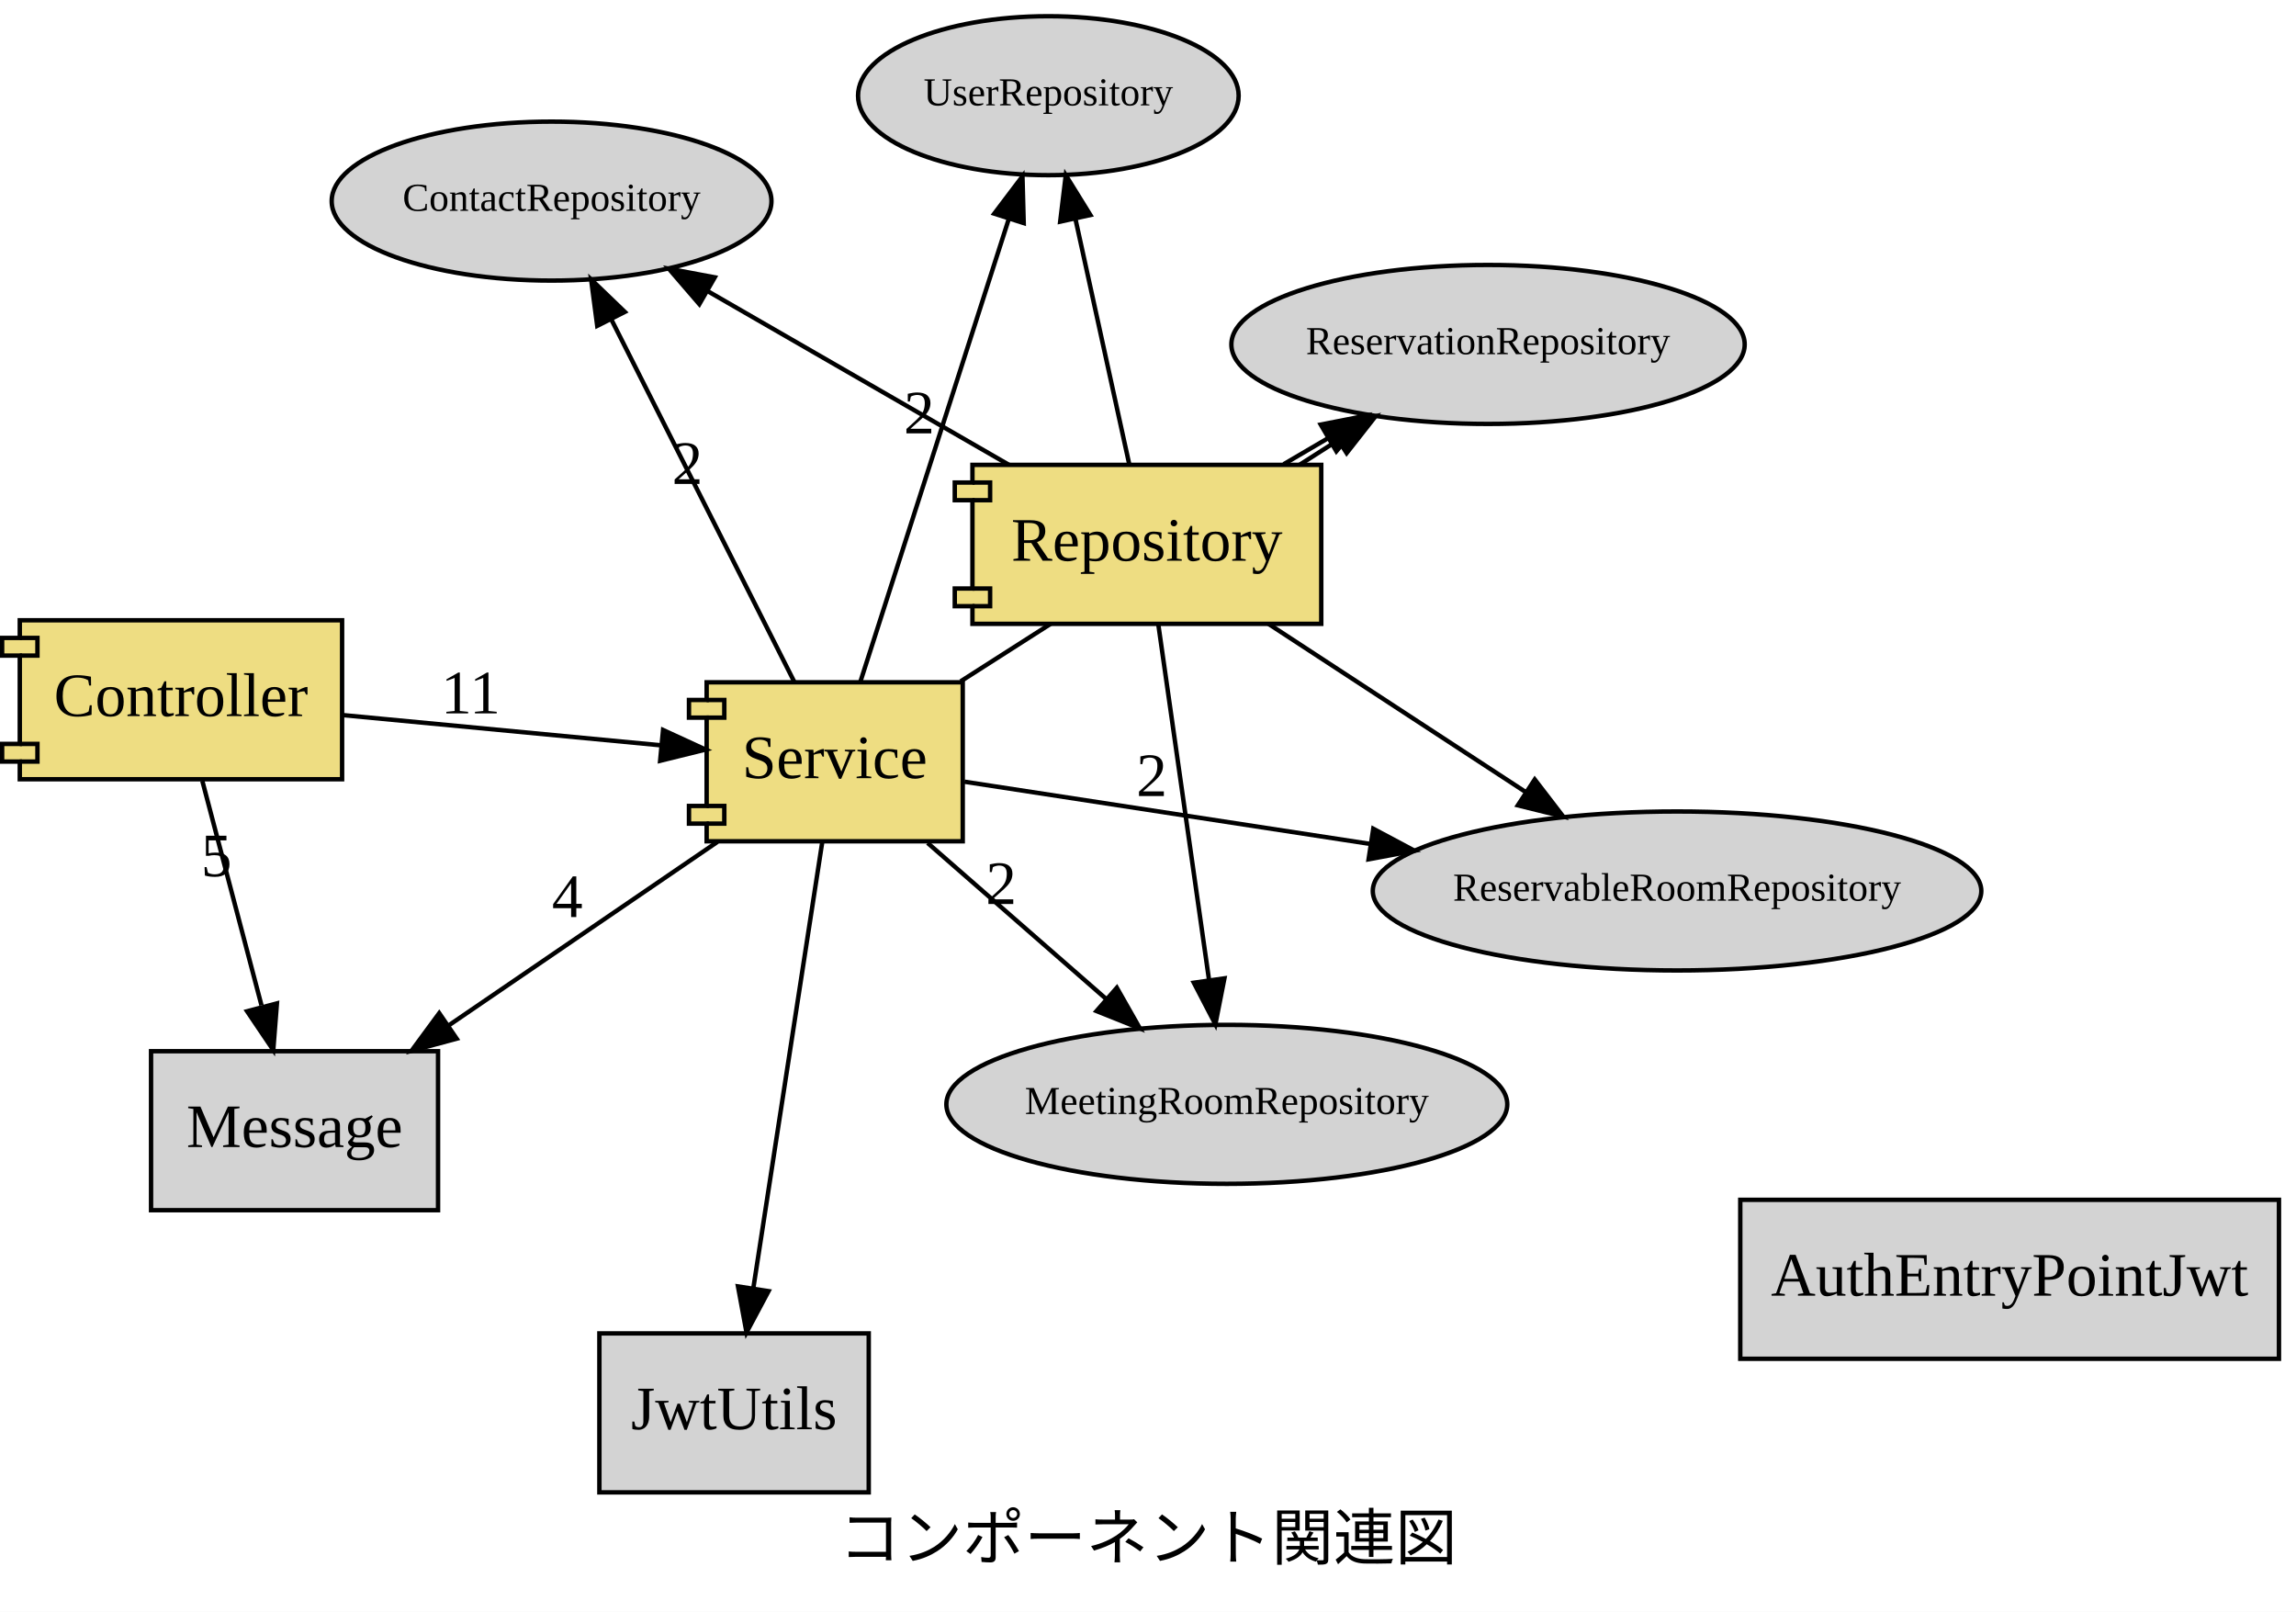
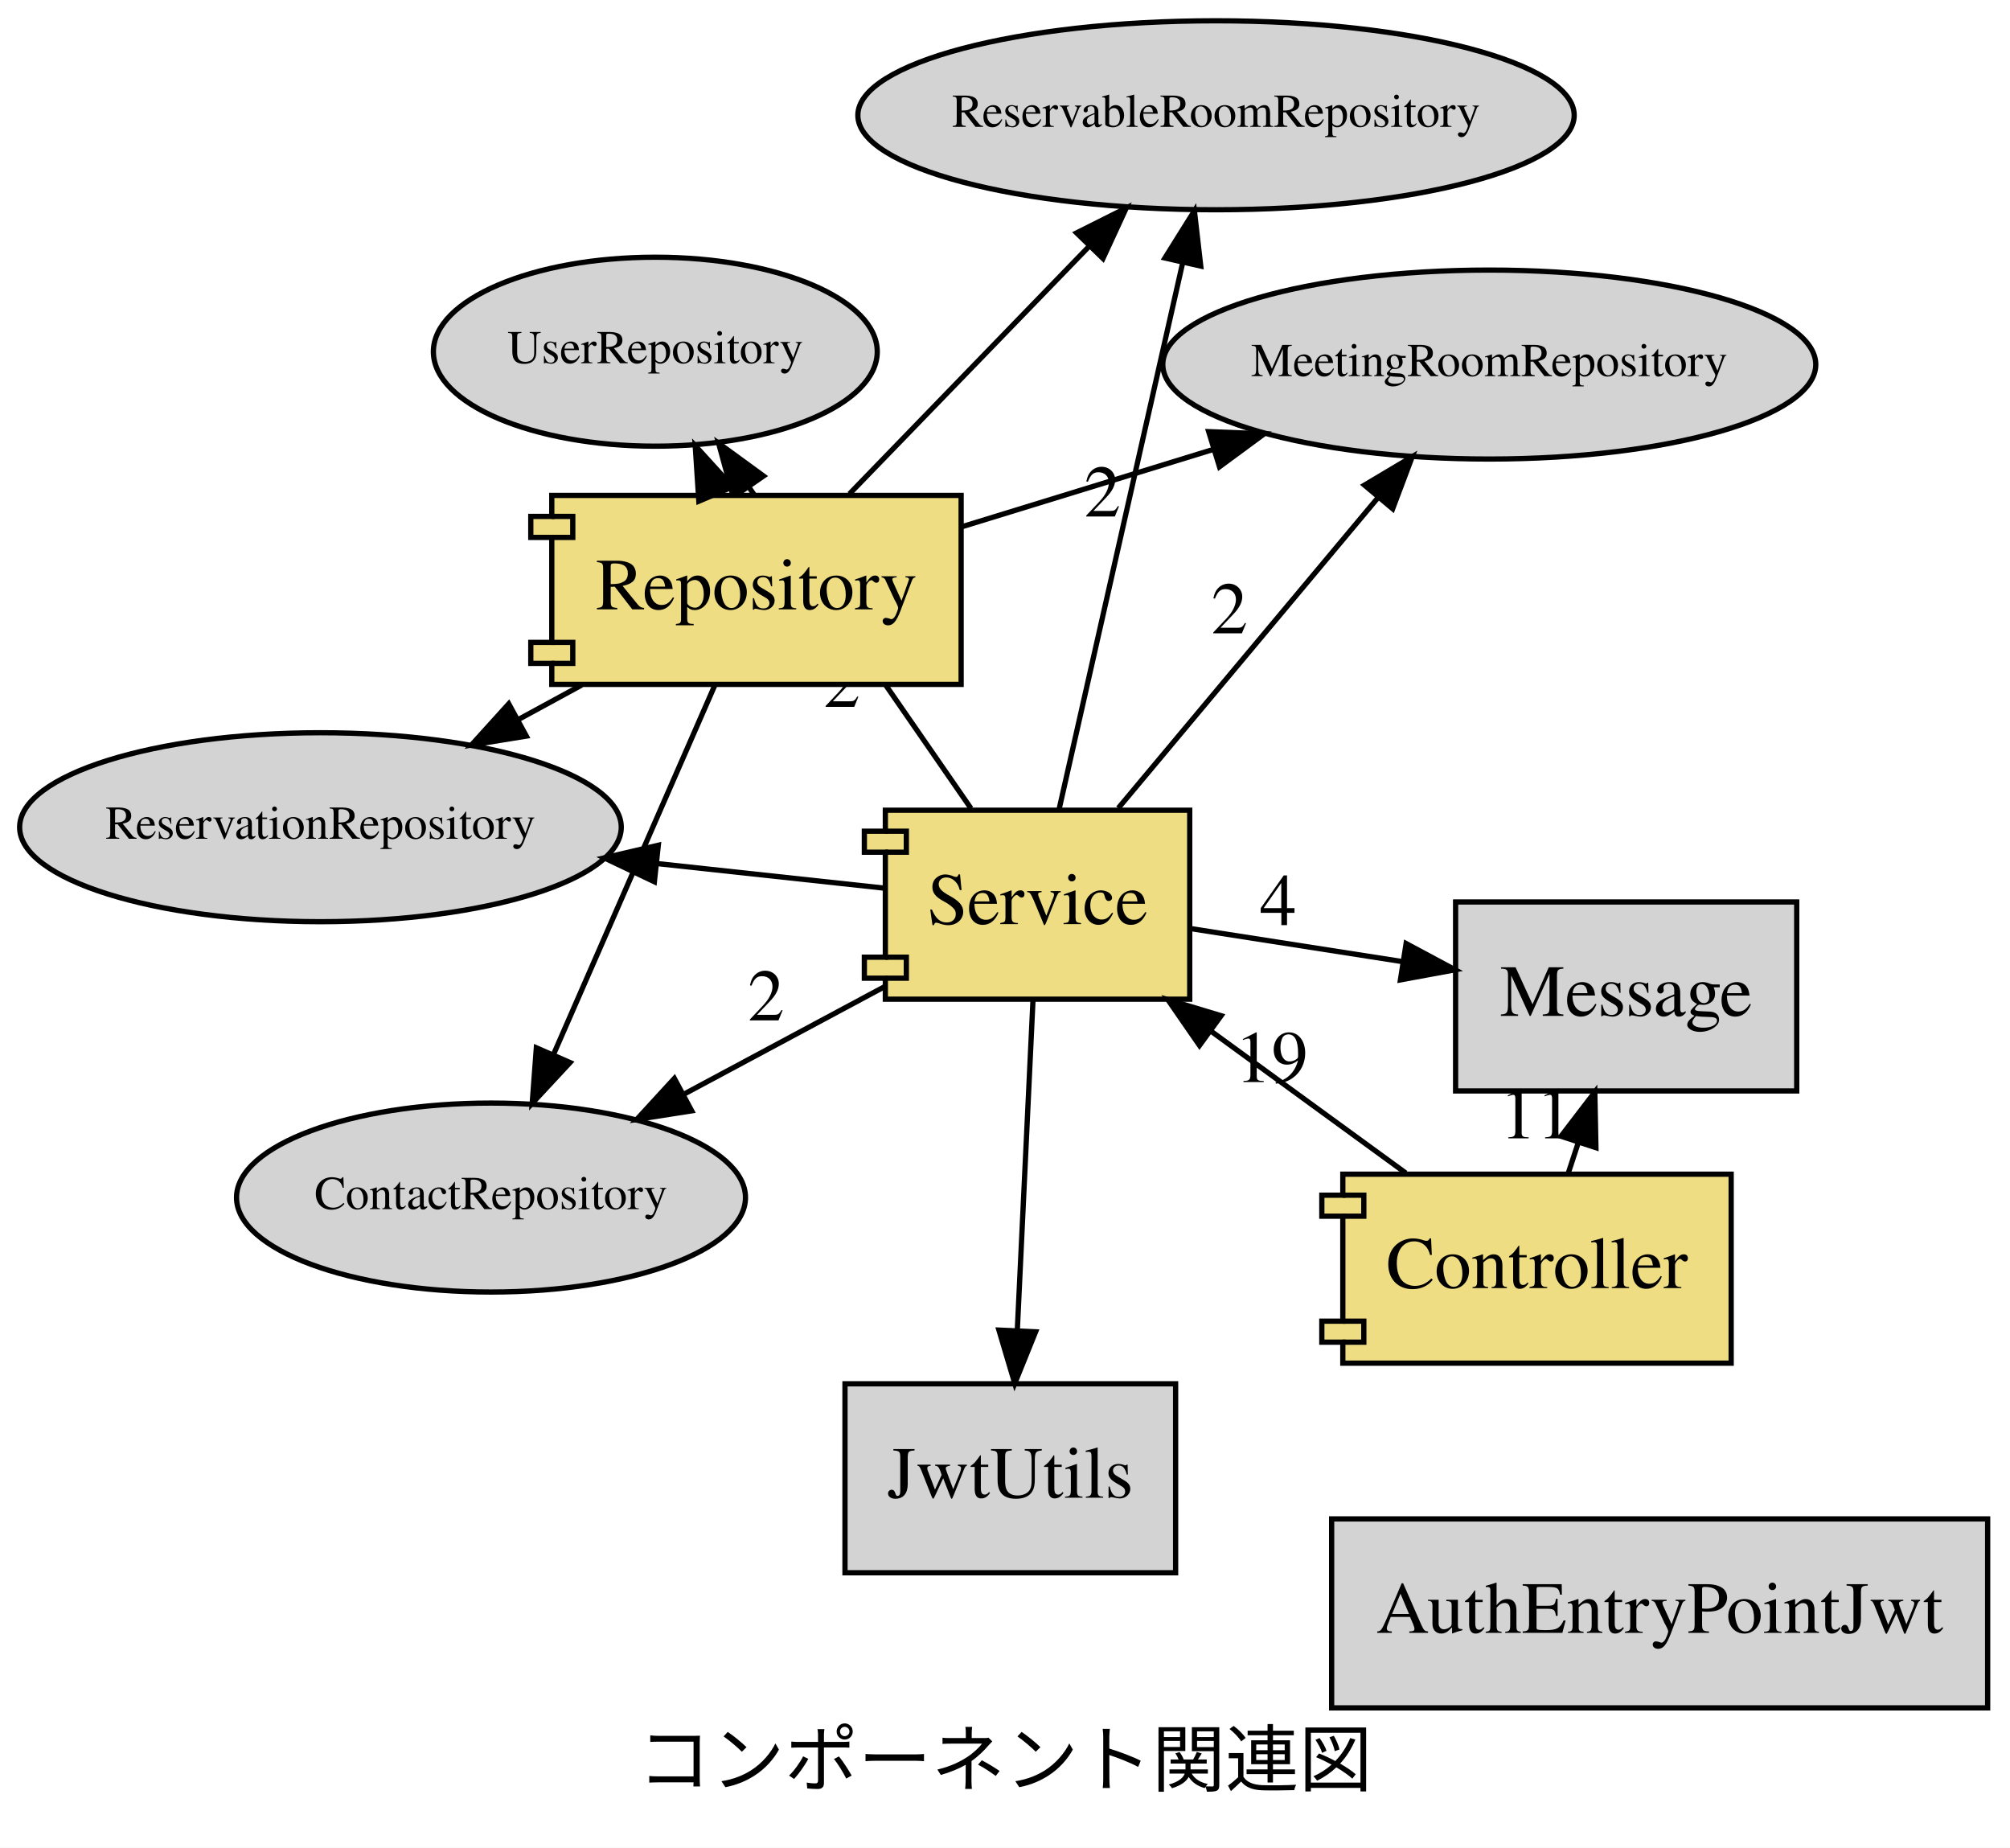
- <svg xmlns="http://www.w3.org/2000/svg" width="520pt" height="365pt" viewBox="0.00 0.00 520.00 365.00">
-   <g id="graph0" class="graph" transform="scale(1 1) rotate(0) translate(4 338)">
-     <polygon fill="white" stroke="transparent" points="-4,27 -4,-338 516,-338 516,27 -4,27" />
-     <text text-anchor="middle" x="256" y="15.2" font-family="Times New Roman,serif" font-size="14.00">コンポーネント関連図
-         </text>
+ <svg xmlns="http://www.w3.org/2000/svg" width="383pt" height="352pt" viewBox="0.00 0.00 383.00 352.00">
+   <g id="graph0" class="graph" transform="scale(1 1) rotate(0) translate(4 325)">
+     <polygon fill="white" stroke="transparent" points="-4,27 -4,-325 379,-325 379,27 -4,27" />
+     <text text-anchor="middle" x="187.5" y="15.2" font-family="Times,serif" font-size="14.00">コンポーネント関連図</text>
    <g id="node1" class="node">
-       <polygon fill="#eedd82" stroke="black" points="73.48,-197.54 0.48,-197.54 0.48,-193.54 -3.52,-193.54 -3.52,-189.54 0.48,-189.54 0.48,-169.54 -3.52,-169.54 -3.52,-165.54 0.48,-165.54 0.48,-161.54 73.48,-161.54 73.48,-197.54" />
-       <polyline fill="none" stroke="black" points="0.48,-193.54 4.48,-193.54 4.48,-189.54 0.48,-189.54 " />
-       <polyline fill="none" stroke="black" points="0.48,-169.54 4.48,-169.54 4.48,-165.54 0.48,-165.54 " />
-       <text text-anchor="middle" x="36.98" y="-175.84" font-family="Times New Roman,serif" font-size="14.00">
-                 Controller
-             </text>
+       <ellipse fill="lightgrey" stroke="black" cx="89.56" cy="-96.86" rx="48.49" ry="18" />
+       <text text-anchor="middle" x="89.56" y="-94.66" font-family="Times,serif" font-size="9.00">ContactRepository</text>
+     </g>
+     <g id="node2" class="node">
+       <ellipse fill="lightgrey" stroke="black" cx="227.71" cy="-303.04" rx="68.25" ry="18" />
+       <text text-anchor="middle" x="227.71" y="-300.84" font-family="Times,serif" font-size="9.00">ReservableRoomRepository</text>
+     </g>
+     <g id="node3" class="node">
+       <ellipse fill="lightgrey" stroke="black" cx="57.06" cy="-167.41" rx="57.32" ry="18" />
+       <text text-anchor="middle" x="57.06" y="-165.21" font-family="Times,serif" font-size="9.00">ReservationRepository</text>
+     </g>
+     <g id="node4" class="node">
+       <ellipse fill="lightgrey" stroke="black" cx="120.87" cy="-258" rx="42.29" ry="18" />
+       <text text-anchor="middle" x="120.87" y="-255.8" font-family="Times,serif" font-size="9.00">UserRepository</text>
+     </g>
+     <g id="node5" class="node">
+       <ellipse fill="lightgrey" stroke="black" cx="279.78" cy="-255.55" rx="62.21" ry="18" />
+       <text text-anchor="middle" x="279.78" y="-253.35" font-family="Times,serif" font-size="9.00">MeetingRoomRepository</text>
+     </g>
+     <g id="node6" class="node">
+       <polygon fill="#eedd82" stroke="black" points="222.7,-170.65 164.7,-170.65 164.7,-166.65 160.7,-166.65 160.7,-162.65 164.7,-162.65 164.7,-142.65 160.7,-142.65 160.7,-138.65 164.7,-138.65 164.7,-134.65 222.7,-134.65 222.7,-170.65" />
+       <polyline fill="none" stroke="black" points="164.7,-166.65 168.7,-166.65 168.7,-162.65 164.7,-162.65 " />
+       <polyline fill="none" stroke="black" points="164.7,-142.65 168.7,-142.65 168.7,-138.65 164.7,-138.65 " />
+       <text text-anchor="middle" x="193.7" y="-148.95" font-family="Times,serif" font-size="14.00">Service</text>
+     </g>
+     <g id="edge14" class="edge">
+       <path fill="none" stroke="black" d="M164.69,-137.11C152.77,-130.73 138.84,-123.26 126.23,-116.51" />
+       <polygon fill="black" stroke="black" points="127.8,-113.38 117.33,-111.74 124.5,-119.55 127.8,-113.38" />
+       <text text-anchor="middle" x="141.96" y="-130.61" font-family="Times,serif" font-size="14.00">2</text>
+     </g>
+     <g id="edge7" class="edge">
+       <path fill="none" stroke="black" d="M197.8,-170.79C203.65,-196.65 214.43,-244.34 221.33,-274.83" />
+       <polygon fill="black" stroke="black" points="217.97,-275.85 223.59,-284.83 224.8,-274.31 217.97,-275.85" />
+       <text text-anchor="middle" x="206.06" y="-226.61" font-family="Times,serif" font-size="14.00">2</text>
+     </g>
+     <g id="edge3" class="edge">
+       <path fill="none" stroke="black" d="M164.38,-155.82C151.77,-157.18 136.48,-158.83 121.45,-160.46" />
+       <polygon fill="black" stroke="black" points="120.69,-157.02 111.13,-161.57 121.44,-163.98 120.69,-157.02" />
+     </g>
+     <g id="edge8" class="edge">
+       <path fill="none" stroke="black" d="M181.01,-171C169.33,-187.9 151.88,-213.14 138.78,-232.08" />
+       <polygon fill="black" stroke="black" points="135.73,-230.34 132.93,-240.56 141.49,-234.32 135.73,-230.34" />
+       <text text-anchor="middle" x="156.4" y="-190.34" font-family="Times,serif" font-size="14.00">2</text>
+     </g>
+     <g id="edge9" class="edge">
+       <path fill="none" stroke="black" d="M209.09,-171.05C222.84,-187.49 243.13,-211.74 258.45,-230.05" />
+       <polygon fill="black" stroke="black" points="256,-232.58 265.1,-238 261.37,-228.08 256,-232.58" />
+       <text text-anchor="middle" x="230.27" y="-204.35" font-family="Times,serif" font-size="14.00">2</text>
+     </g>
+     <g id="node8" class="node">
+       <polygon fill="lightgrey" stroke="black" points="338.36,-153.17 273.36,-153.17 273.36,-117.17 338.36,-117.17 338.36,-153.17" />
+       <text text-anchor="middle" x="305.86" y="-131.47" font-family="Times,serif" font-size="14.00">Message</text>
+     </g>
+     <g id="edge4" class="edge">
+       <path fill="none" stroke="black" d="M222.87,-148.1C235.18,-146.19 249.76,-143.91 263.23,-141.81" />
+       <polygon fill="black" stroke="black" points="263.93,-145.25 273.27,-140.25 262.85,-138.33 263.93,-145.25" />
+       <text text-anchor="middle" x="239.55" y="-148.76" font-family="Times,serif" font-size="14.00">4</text>
+     </g>
+     <g id="node10" class="node">
+       <polygon fill="lightgrey" stroke="black" points="220.01,-61.38 157.01,-61.38 157.01,-25.38 220.01,-25.38 220.01,-61.38" />
+       <text text-anchor="middle" x="188.51" y="-39.68" font-family="Times,serif" font-size="14.00">JwtUtils</text>
+     </g>
+     <g id="edge12" class="edge">
+       <path fill="none" stroke="black" d="M192.84,-134.61C192.02,-117.45 190.79,-91.37 189.84,-71.49" />
+       <polygon fill="black" stroke="black" points="193.33,-71.28 189.36,-61.45 186.34,-71.61 193.33,-71.28" />
    </g>
    <g id="node7" class="node">
-       <polygon fill="#eedd82" stroke="black" points="214.04,-183.49 156.04,-183.49 156.04,-179.49 152.04,-179.49 152.04,-175.49 156.04,-175.49 156.04,-155.49 152.04,-155.49 152.04,-151.49 156.04,-151.49 156.04,-147.49 214.04,-147.49 214.04,-183.49" />
-       <polyline fill="none" stroke="black" points="156.04,-179.49 160.04,-179.49 160.04,-175.49 156.04,-175.49 " />
-       <polyline fill="none" stroke="black" points="156.04,-155.49 160.04,-155.49 160.04,-151.49 156.04,-151.49 " />
-       <text text-anchor="middle" x="185.04" y="-161.79" font-family="Times New Roman,serif" font-size="14.00">
-                 Service
-             </text>
+       <polygon fill="#eedd82" stroke="black" points="179.14,-230.62 101.14,-230.62 101.14,-226.62 97.14,-226.62 97.14,-222.62 101.14,-222.62 101.14,-202.62 97.14,-202.62 97.14,-198.62 101.14,-198.62 101.14,-194.62 179.14,-194.62 179.14,-230.62" />
+       <polyline fill="none" stroke="black" points="101.14,-226.62 105.14,-226.62 105.14,-222.62 101.14,-222.62 " />
+       <polyline fill="none" stroke="black" points="101.14,-202.62 105.14,-202.62 105.14,-198.62 101.14,-198.62 " />
+       <text text-anchor="middle" x="140.14" y="-208.92" font-family="Times,serif" font-size="14.00">Repository</text>
+     </g>
+     <g id="edge2" class="edge">
+       <path fill="none" stroke="black" d="M132.24,-194.53C124,-175.67 110.98,-145.89 101.49,-124.17" />
+       <polygon fill="black" stroke="black" points="104.62,-122.58 97.41,-114.82 98.2,-125.39 104.62,-122.58" />
+     </g>
+     <g id="edge10" class="edge">
+       <path fill="none" stroke="black" d="M157.86,-230.91C170.97,-244.45 188.98,-263.04 203.42,-277.96" />
+       <polygon fill="black" stroke="black" points="201.14,-280.63 210.61,-285.38 206.17,-275.76 201.14,-280.63" />
+     </g>
+     <g id="edge5" class="edge">
+       <path fill="none" stroke="black" d="M106.83,-194.49C102.92,-192.36 98.91,-190.18 94.94,-188.02" />
+       <polygon fill="black" stroke="black" points="96.29,-184.77 85.83,-183.07 92.94,-190.92 96.29,-184.77" />
+     </g>
+     <g id="edge6" class="edge">
+       <path fill="none" stroke="black" d="M132.42,-230.81C132.37,-230.91 132.33,-231 132.29,-231.1" />
+       <polygon fill="black" stroke="black" points="129.16,-229.52 128.47,-240.09 135.6,-232.25 129.16,-229.52" />
+     </g>
+     <g id="edge13" class="edge">
+       <path fill="none" stroke="black" d="M179.41,-224.69C194.24,-229.25 211.36,-234.51 227.22,-239.39" />
+       <polygon fill="black" stroke="black" points="226.31,-242.77 236.9,-242.36 228.37,-236.08 226.31,-242.77" />
+     </g>
+     <g id="node9" class="node">
+       <polygon fill="lightgrey" stroke="black" points="374.74,-35.64 249.74,-35.64 249.74,0.36 374.74,0.36 374.74,-35.64" />
+       <text text-anchor="middle" x="312.24" y="-13.94" font-family="Times,serif" font-size="14.00">AuthEntryPointJwt</text>
+     </g>
+     <g id="node11" class="node">
+       <polygon fill="#eedd82" stroke="black" points="325.87,-101.31 251.87,-101.31 251.87,-97.31 247.87,-97.31 247.87,-93.31 251.87,-93.31 251.87,-73.31 247.87,-73.31 247.87,-69.31 251.87,-69.31 251.87,-65.31 325.87,-65.31 325.87,-101.31" />
+       <polyline fill="none" stroke="black" points="251.87,-97.31 255.87,-97.31 255.87,-93.31 251.87,-93.31 " />
+       <polyline fill="none" stroke="black" points="251.87,-73.31 255.87,-73.31 255.87,-69.31 251.87,-69.31 " />
+       <text text-anchor="middle" x="288.87" y="-79.61" font-family="Times,serif" font-size="14.00">Controller</text>
    </g>
    <g id="edge1" class="edge">
-       <path fill="none" stroke="black" d="M73.58,-176.07C95.46,-173.99 123.26,-171.35 145.63,-169.23" />
-       <polygon fill="black" stroke="black" points="146.17,-172.69 155.8,-168.26 145.51,-165.72 146.17,-172.69" />
-       <text text-anchor="middle" x="102.6" y="-176.45" font-family="Times New Roman,serif" font-size="14.00">11
-             </text>
-     </g>
-     <g id="node9" class="node">
-       <polygon fill="lightgrey" stroke="black" points="95.21,-99.95 30.21,-99.95 30.21,-63.95 95.21,-63.95 95.21,-99.95" />
-       <text text-anchor="middle" x="62.71" y="-78.25" font-family="Times New Roman,serif" font-size="14.00">
-                 Message
-             </text>
+       <path fill="none" stroke="black" d="M263.87,-101.53C252.5,-109.81 238.89,-119.72 226.7,-128.6" />
+       <polygon fill="black" stroke="black" points="224.56,-125.84 218.53,-134.56 228.68,-131.5 224.56,-125.84" />
+       <text text-anchor="middle" x="238.28" y="-118.87" font-family="Times,serif" font-size="14.00">19</text>
    </g>
    <g id="edge11" class="edge">
-       <path fill="none" stroke="black" d="M41.82,-161.18C45.59,-146.87 50.9,-126.74 55.22,-110.35" />
-       <polygon fill="black" stroke="black" points="58.72,-110.78 57.89,-100.22 51.96,-109 58.72,-110.78" />
-       <text text-anchor="middle" x="45.02" y="-139.57" font-family="Times New Roman,serif" font-size="14.00">5
-             </text>
-     </g>
-     <g id="node2" class="node">
-       <ellipse fill="lightgrey" stroke="black" cx="120.92" cy="-292.46" rx="49.8" ry="18" />
-       <text text-anchor="middle" x="120.92" y="-290.26" font-family="Times New Roman,serif" font-size="9.00">
-                 ContactRepository
-             </text>
-     </g>
-     <g id="node3" class="node">
-       <ellipse fill="lightgrey" stroke="black" cx="273.85" cy="-87.92" rx="63.52" ry="18" />
-       <text text-anchor="middle" x="273.85" y="-85.72" font-family="Times New Roman,serif" font-size="9.00">
-                 MeetingRoomRepository
-             </text>
-     </g>
-     <g id="node4" class="node">
-       <ellipse fill="lightgrey" stroke="black" cx="333.01" cy="-260" rx="58.13" ry="18" />
-       <text text-anchor="middle" x="333.01" y="-257.8" font-family="Times New Roman,serif" font-size="9.00">
-                 ReservationRepository
-             </text>
-     </g>
-     <g id="node5" class="node">
-       <ellipse fill="lightgrey" stroke="black" cx="375.82" cy="-136.24" rx="68.91" ry="18" />
-       <text text-anchor="middle" x="375.82" y="-134.04" font-family="Times New Roman,serif" font-size="9.00">
-                 ReservableRoomRepository
-             </text>
-     </g>
-     <g id="node6" class="node">
-       <ellipse fill="lightgrey" stroke="black" cx="233.43" cy="-316.33" rx="43.1" ry="18" />
-       <text text-anchor="middle" x="233.43" y="-314.13" font-family="Times New Roman,serif" font-size="9.00">
-                 UserRepository
-             </text>
-     </g>
-     <g id="edge14" class="edge">
-       <path fill="none" stroke="black" d="M175.85,-183.68C165.03,-205.11 146.95,-240.91 134.51,-265.55" />
-       <polygon fill="black" stroke="black" points="131.26,-264.21 129.88,-274.71 137.51,-267.37 131.26,-264.21" />
-       <text text-anchor="middle" x="151.68" y="-228.42" font-family="Times New Roman,serif" font-size="14.00">2
-             </text>
-     </g>
-     <g id="edge9" class="edge">
-       <path fill="none" stroke="black" d="M206.09,-147.11C218.15,-136.57 233.43,-123.23 246.42,-111.88" />
-       <polygon fill="black" stroke="black" points="248.94,-114.32 254.17,-105.11 244.34,-109.05 248.94,-114.32" />
-       <text text-anchor="middle" x="222.75" y="-133.29" font-family="Times New Roman,serif" font-size="14.00">2
-             </text>
-     </g>
-     <g id="edge3" class="edge">
-       <path fill="none" stroke="black" d="M213.57,-183.71C237.91,-199.26 272.97,-221.65 298.81,-238.16" />
-       <polygon fill="black" stroke="black" points="297.22,-241.3 307.53,-243.73 300.99,-235.4 297.22,-241.3" />
-     </g>
-     <g id="edge7" class="edge">
-       <path fill="none" stroke="black" d="M214.43,-160.98C238.86,-157.24 274.61,-151.76 306.26,-146.9" />
-       <polygon fill="black" stroke="black" points="307.02,-150.33 316.37,-145.35 305.96,-143.41 307.02,-150.33" />
-       <text text-anchor="middle" x="256.85" y="-157.74" font-family="Times New Roman,serif" font-size="14.00">2
-             </text>
-     </g>
-     <g id="edge8" class="edge">
-       <path fill="none" stroke="black" d="M190.88,-183.69C199.23,-209.73 214.68,-257.87 224.48,-288.44" />
-       <polygon fill="black" stroke="black" points="221.18,-289.62 227.57,-298.07 227.85,-287.48 221.18,-289.62" />
-       <text text-anchor="middle" x="204.18" y="-239.86" font-family="Times New Roman,serif" font-size="14.00">2
-             </text>
-     </g>
-     <g id="edge4" class="edge">
-       <path fill="none" stroke="black" d="M158.49,-147.36C140.62,-135.16 116.86,-118.93 97.48,-105.7" />
-       <polygon fill="black" stroke="black" points="99.43,-102.79 89.2,-100.04 95.48,-108.57 99.43,-102.79" />
-       <text text-anchor="middle" x="124.49" y="-130.33" font-family="Times New Roman,serif" font-size="14.00">4
-             </text>
-     </g>
-     <g id="node11" class="node">
-       <polygon fill="lightgrey" stroke="black" points="192.75,-36.05 131.75,-36.05 131.75,-0.05 192.75,-0.05 192.75,-36.05" />
-       <text text-anchor="middle" x="162.25" y="-14.35" font-family="Times New Roman,serif" font-size="14.00">
-                 JwtUtils
-             </text>
-     </g>
-     <g id="edge12" class="edge">
-       <path fill="none" stroke="black" d="M182.24,-147.41C178.35,-122.21 171.25,-76.26 166.64,-46.46" />
-       <polygon fill="black" stroke="black" points="170.06,-45.62 165.07,-36.27 163.14,-46.69 170.06,-45.62" />
-     </g>
-     <g id="node8" class="node">
-       <polygon fill="#eedd82" stroke="black" points="295.24,-232.73 216.24,-232.73 216.24,-228.73 212.24,-228.73 212.24,-224.73 216.24,-224.73 216.24,-204.73 212.24,-204.73 212.24,-200.73 216.24,-200.73 216.24,-196.73 295.24,-196.73 295.24,-232.73" />
-       <polyline fill="none" stroke="black" points="216.24,-228.73 220.24,-228.73 220.24,-224.73 216.24,-224.73 " />
-       <polyline fill="none" stroke="black" points="216.24,-204.73 220.24,-204.73 220.24,-200.73 216.24,-200.73 " />
-       <text text-anchor="middle" x="255.74" y="-211.03" font-family="Times New Roman,serif" font-size="14.00">
-                 Repository
-             </text>
-     </g>
-     <g id="edge2" class="edge">
-       <path fill="none" stroke="black" d="M224.47,-232.76C204.05,-244.53 177.35,-259.93 156.17,-272.13" />
-       <polygon fill="black" stroke="black" points="154.39,-269.12 147.47,-277.15 157.88,-275.19 154.39,-269.12" />
-     </g>
-     <g id="edge13" class="edge">
-       <path fill="none" stroke="black" d="M258.34,-196.56C261.33,-175.56 266.31,-140.75 269.81,-116.2" />
-       <polygon fill="black" stroke="black" points="273.31,-116.45 271.26,-106.06 266.38,-115.46 273.31,-116.45" />
-     </g>
-     <g id="edge5" class="edge">
-       <path fill="none" stroke="black" d="M286.73,-232.88C290.03,-234.81 293.41,-236.79 296.76,-238.76" />
-       <polygon fill="black" stroke="black" points="295.12,-241.85 305.52,-243.89 298.66,-235.81 295.12,-241.85" />
-     </g>
-     <g id="edge10" class="edge">
-       <path fill="none" stroke="black" d="M283.29,-196.72C300.62,-185.39 323.13,-170.68 341.6,-158.6" />
-       <polygon fill="black" stroke="black" points="343.59,-161.49 350.04,-153.09 339.76,-155.63 343.59,-161.49" />
-     </g>
-     <g id="edge6" class="edge">
-       <path fill="none" stroke="black" d="M251.75,-232.89C248.36,-248.35 243.43,-270.8 239.54,-288.53" />
-       <polygon fill="black" stroke="black" points="236.11,-287.81 237.38,-298.32 242.95,-289.31 236.11,-287.81" />
-     </g>
-     <g id="node10" class="node">
-       <polygon fill="lightgrey" stroke="black" points="512.14,-66.3 390.14,-66.3 390.14,-30.3 512.14,-30.3 512.14,-66.3" />
-       <text text-anchor="middle" x="451.14" y="-44.6" font-family="Times New Roman,serif" font-size="14.00">
-                 AuthEntryPointJwt
-             </text>
+       <path fill="none" stroke="black" d="M294.81,-101.45C295.43,-103.33 296.07,-105.28 296.71,-107.24" />
+       <polygon fill="black" stroke="black" points="293.45,-108.54 299.89,-116.95 300.1,-106.36 293.45,-108.54" />
+       <text text-anchor="middle" x="288.76" y="-108.14" font-family="Times,serif" font-size="14.00">11</text>
    </g>
  </g>
</svg>
